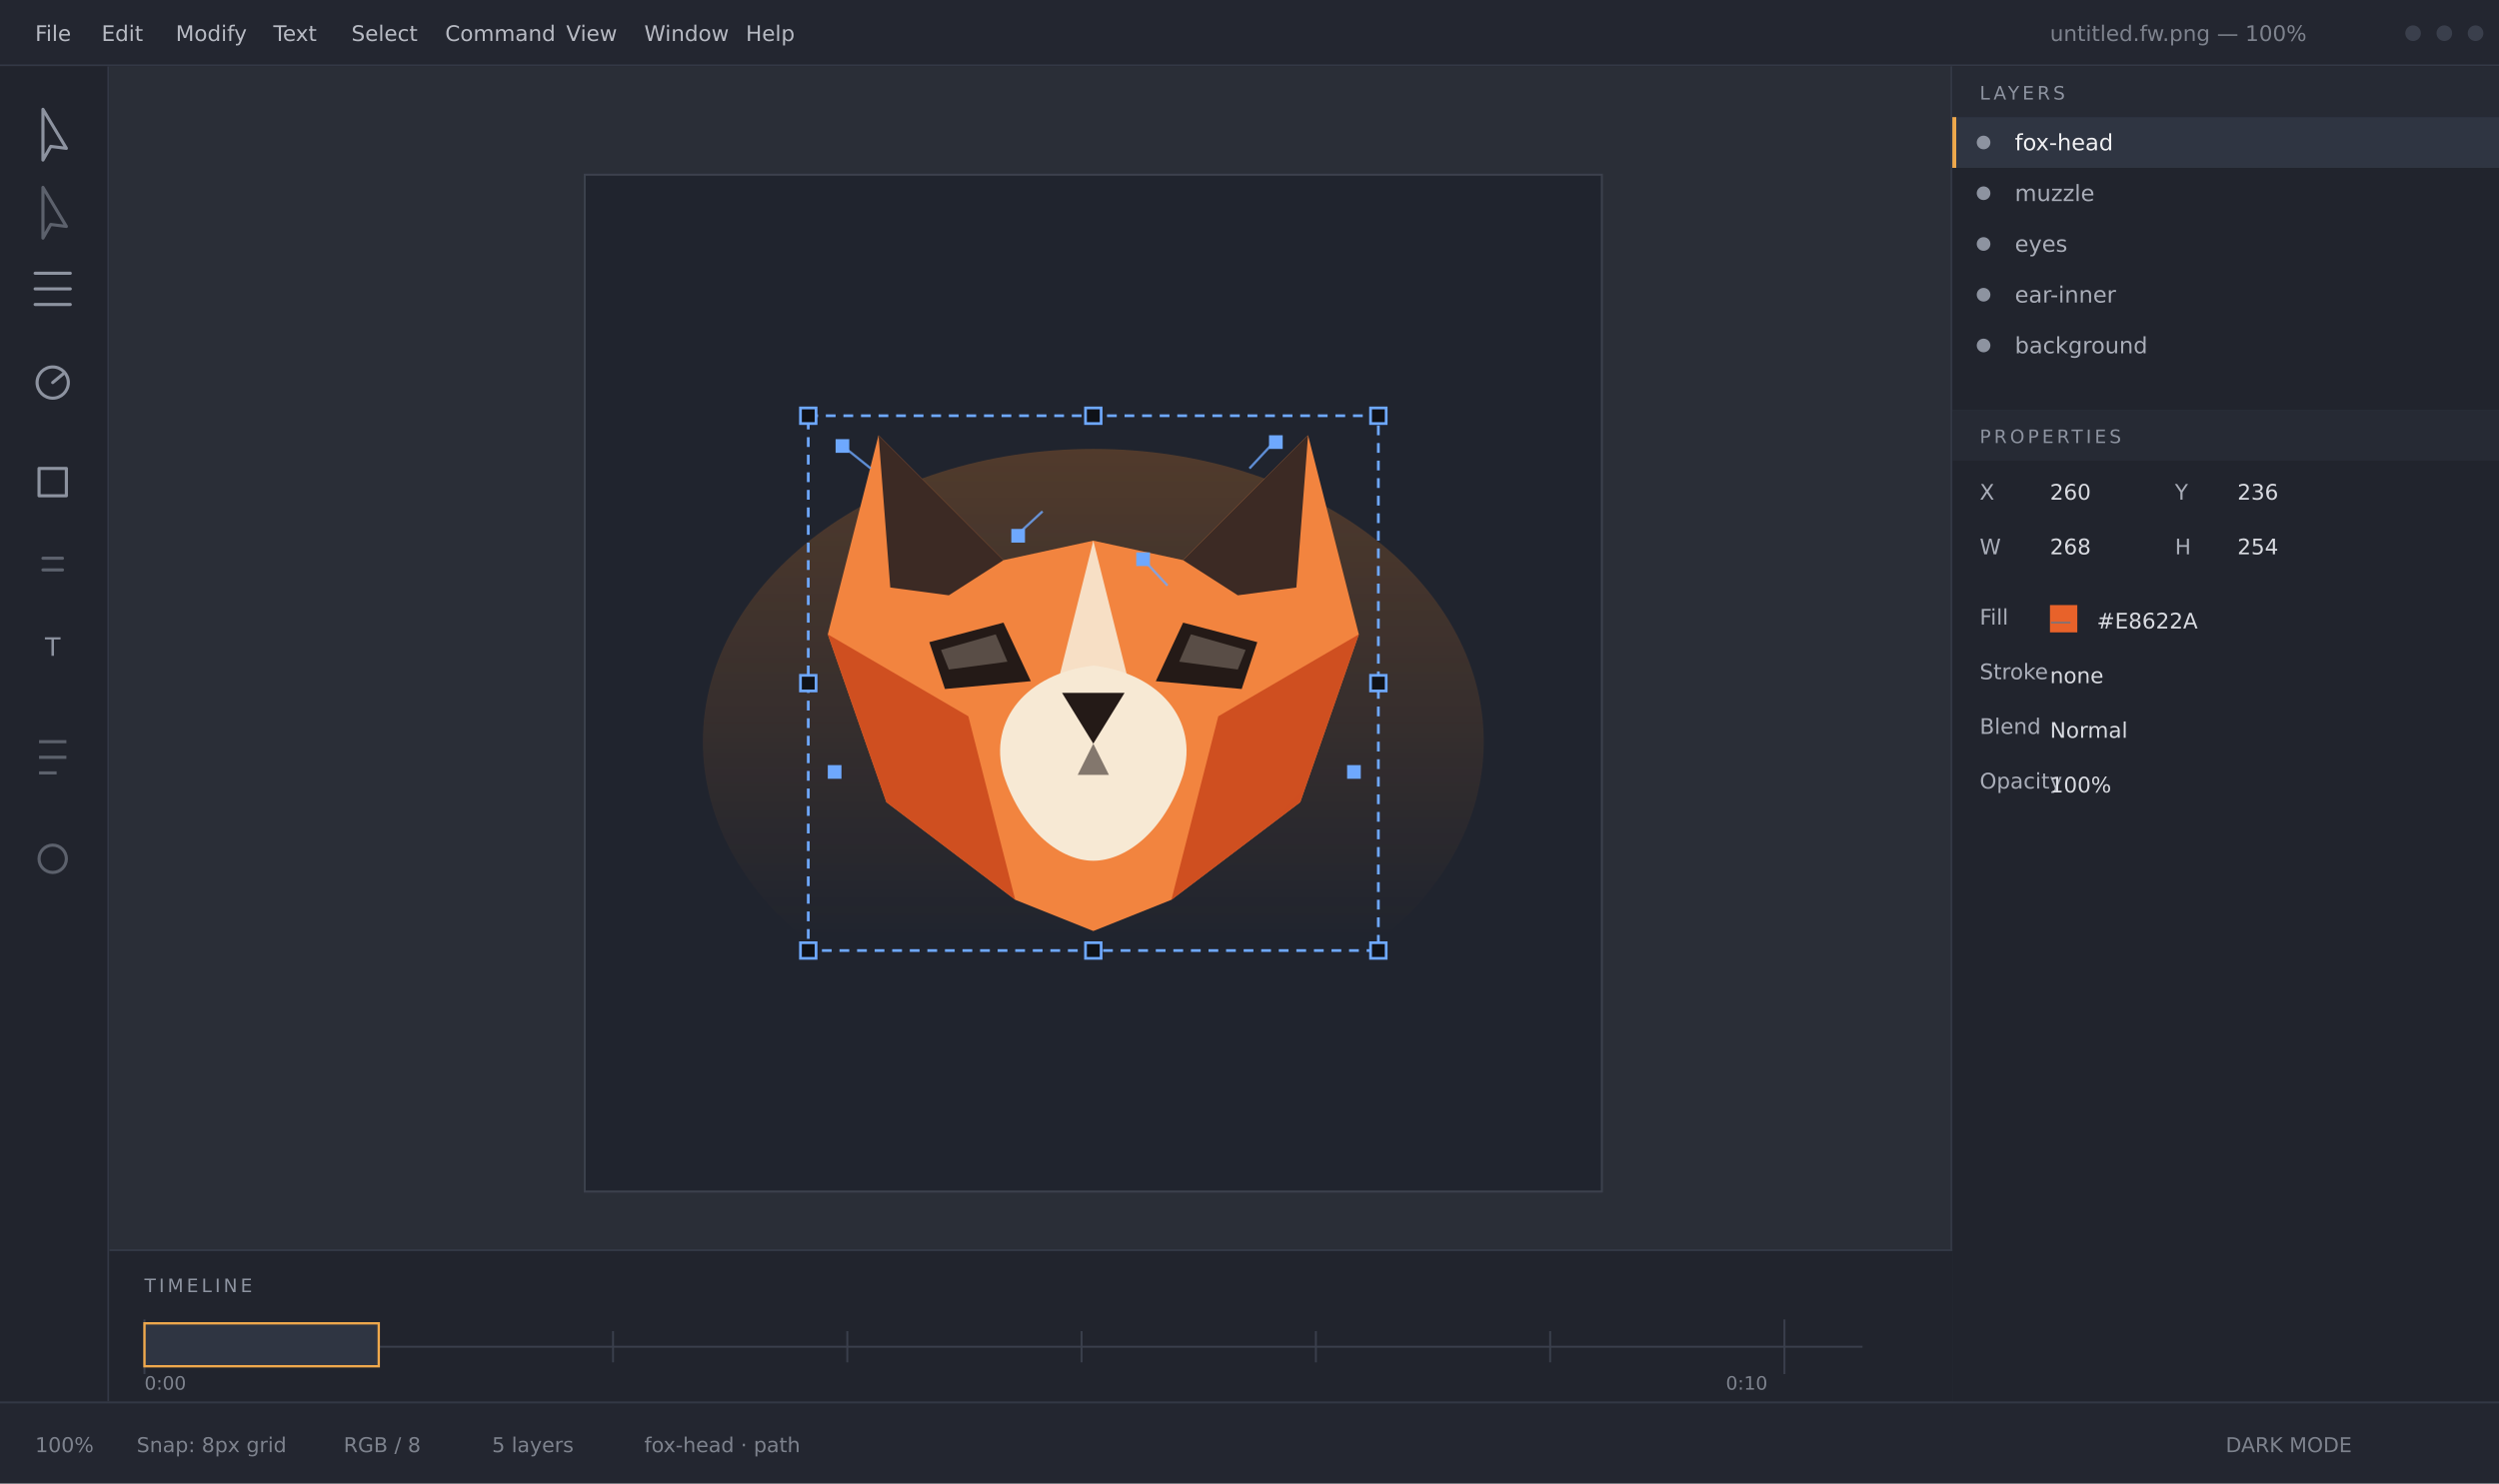
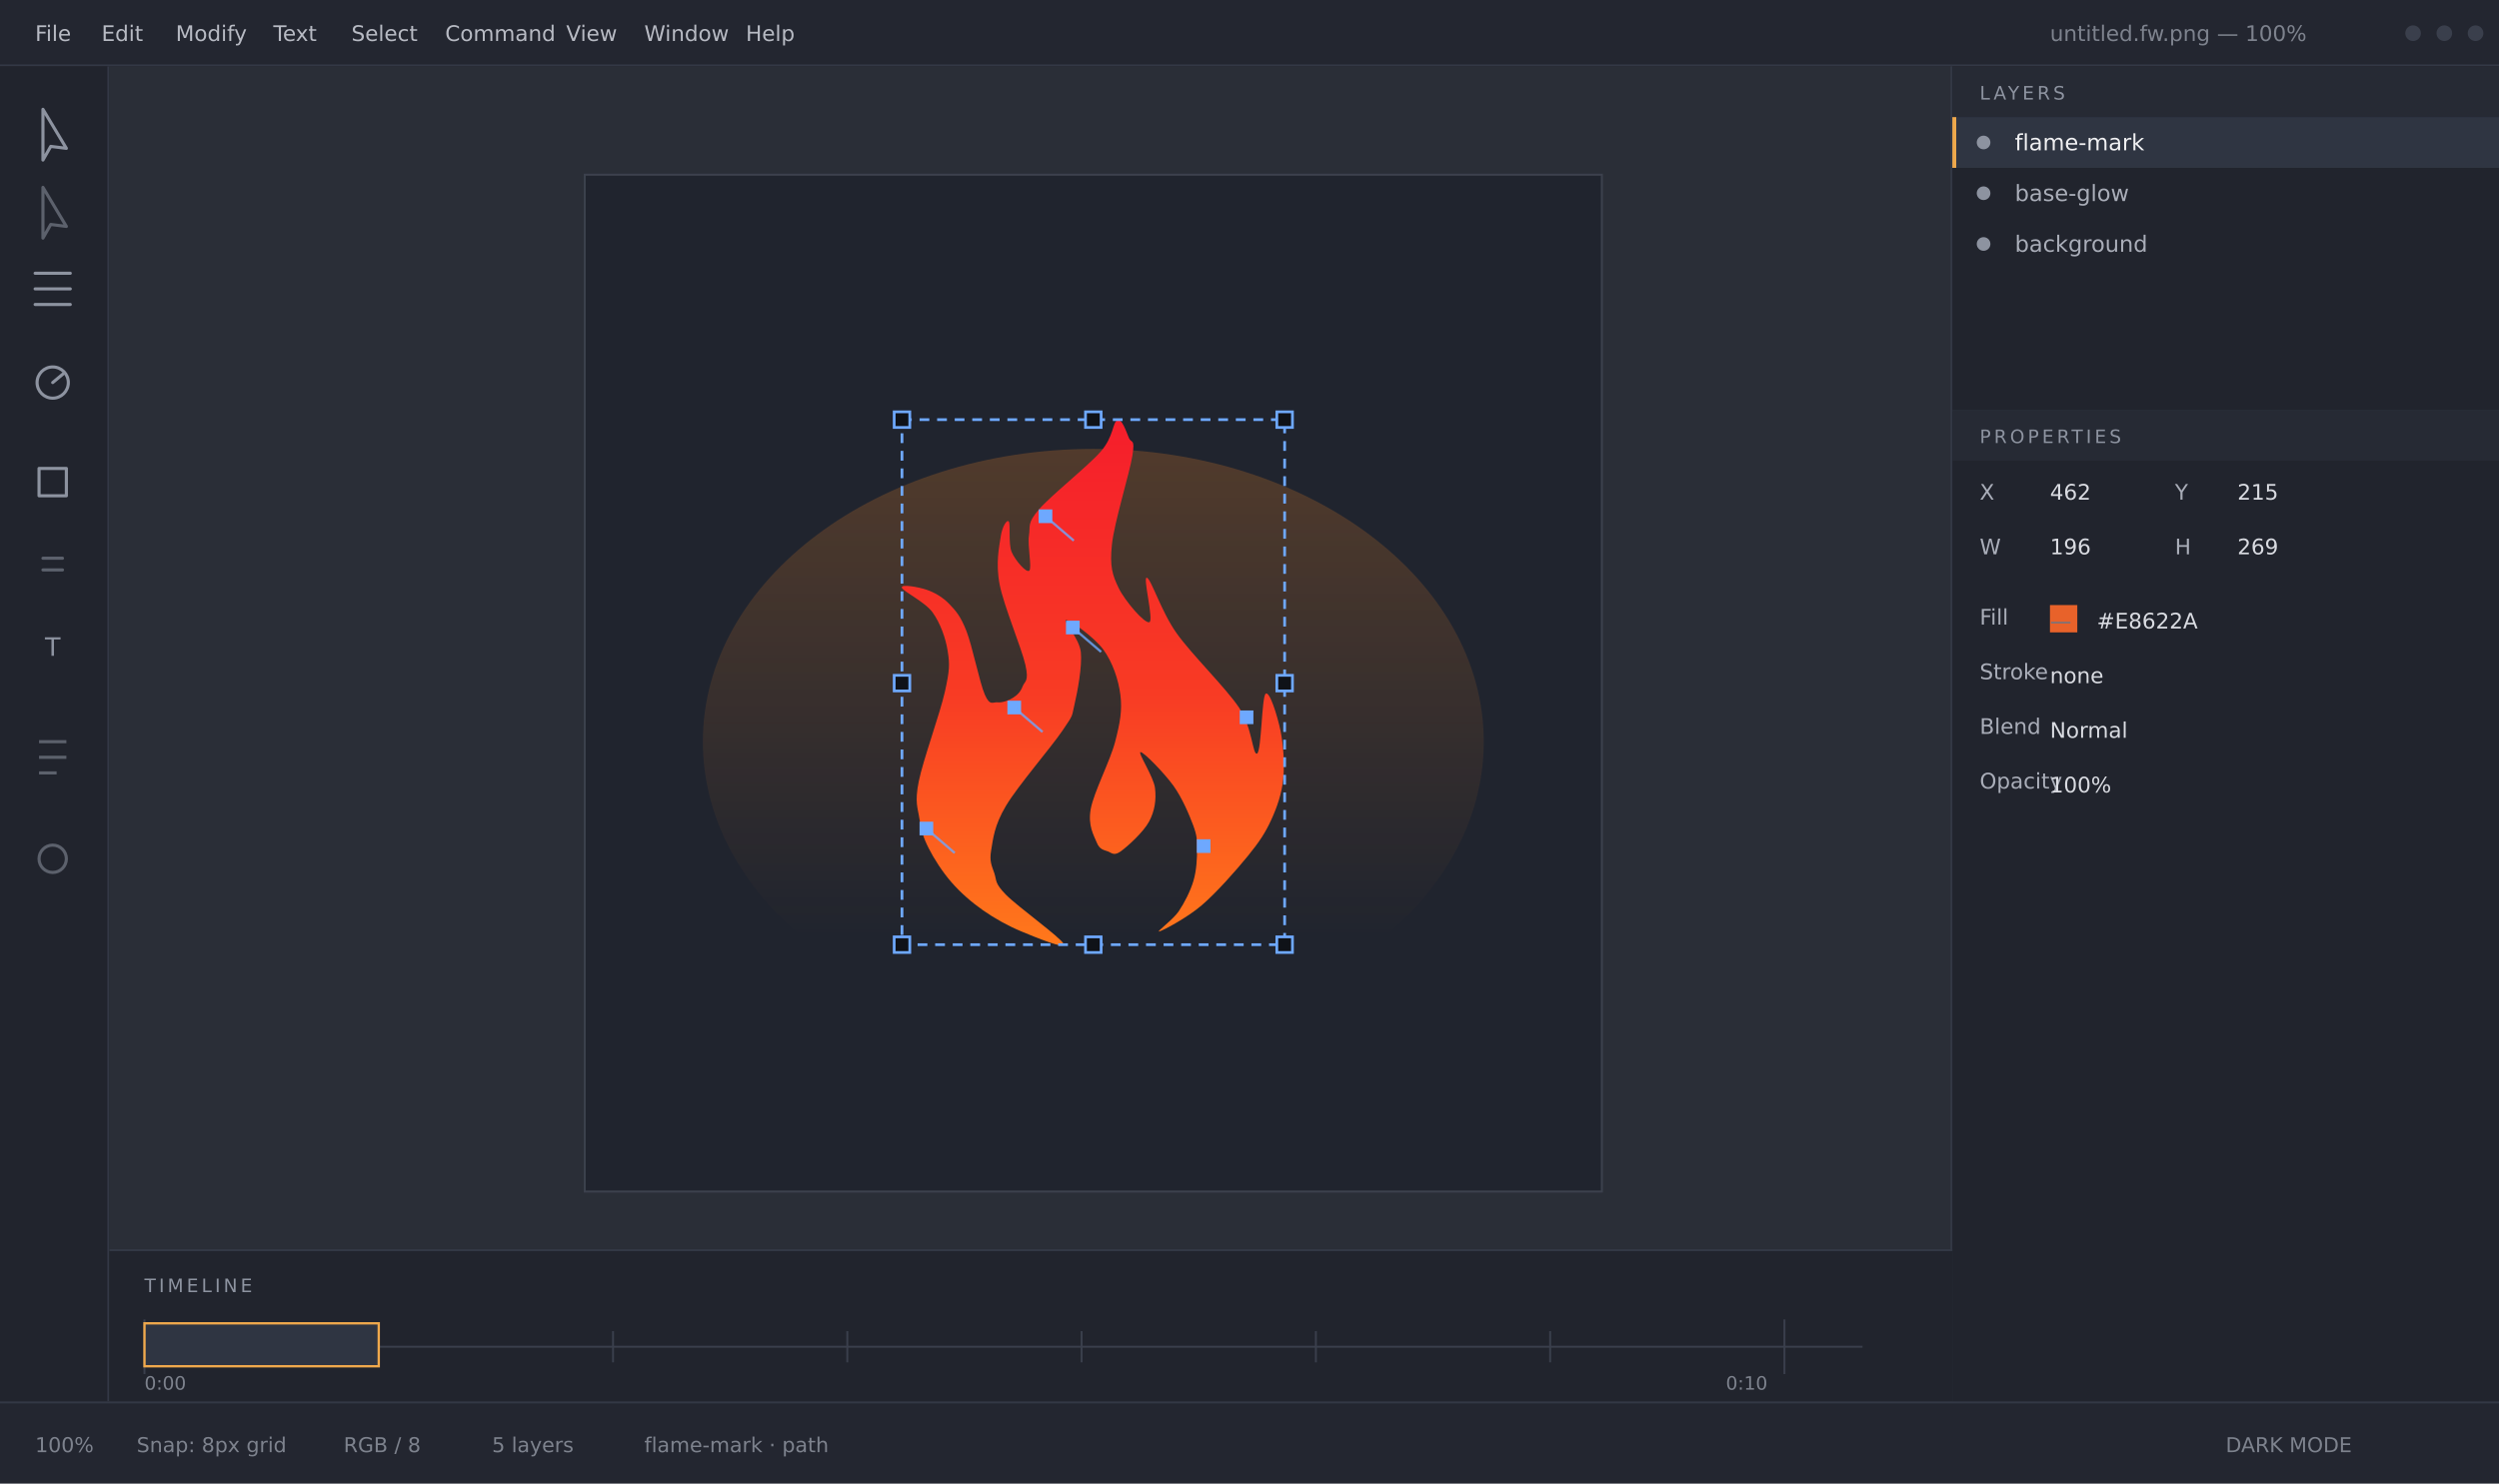
<svg xmlns="http://www.w3.org/2000/svg" viewBox="0 0 1280 760" width="1280" height="760" role="img" aria-labelledby="title desc">
  <defs>
-     <linearGradient id="fox" x1="424" y1="223" x2="696" y2="477" gradientUnits="userSpaceOnUse">
-       <stop offset="0" stop-color="#F2843F" />
-       <stop offset="1" stop-color="#D2511F" />
+     <linearGradient id="flame" x1="0" y1="0" x2="0" y2="1">
+       <stop offset="0" stop-color="#f51e2b" />
+       <stop offset=".52" stop-color="#f83b24" />
+       <stop offset="1" stop-color="#ff781b" />
    </linearGradient>
    <linearGradient id="glow" x1="560" y1="230" x2="560" y2="480" gradientUnits="userSpaceOnUse">
      <stop offset="0" stop-color="#ff8b24" stop-opacity=".22" />
      <stop offset="1" stop-color="#ff8b24" stop-opacity="0" />
    </linearGradient>
  </defs>
  <rect width="1280" height="760" fill="#1b1e25" />
  <rect x="0" y="0" width="1280" height="34" fill="#232630" />
  <rect x="0" y="33" width="1280" height="1" fill="#333845" />
  <g font-family="DejaVu Sans, sans-serif" font-size="11" fill="#b7bac3">
    <text x="18" y="21">File</text>
    <text x="52" y="21">Edit</text>
    <text x="90" y="21">Modify</text>
    <text x="140" y="21">Text</text>
    <text x="180" y="21">Select</text>
    <text x="228" y="21">Command</text>
    <text x="290" y="21">View</text>
    <text x="330" y="21">Window</text>
    <text x="382" y="21">Help</text>
    <text x="1050" y="21" fill="#7d828d">untitled.fw.png — 100%</text>
  </g>
  <g fill="#3a3f4c">
    <circle cx="1236" cy="17" r="4" />
    <circle cx="1252" cy="17" r="4" />
    <circle cx="1268" cy="17" r="4" />
  </g>
  <rect x="0" y="34" width="56" height="684" fill="#21242d" />
  <rect x="55" y="34" width="1" height="684" fill="#333845" />
  <g fill="none" stroke="#8d93a0" stroke-width="1.6" stroke-linecap="round" stroke-linejoin="round">
    <path d="M22 56l12 20-8-1-4 7z" />
    <path d="M22 96l12 20-8-1-4 7z" opacity=".55" />
    <path d="M18 140h18M18 148h18M18 156h18" />
    <circle cx="27" cy="196" r="8" />
    <path d="M27 196l6-5" />
    <path d="M20 240h14v14H20z" />
    <path d="M22 286h10M22 292h10" opacity=".55" />
  </g>
  <text x="27" y="336" font-family="DejaVu Sans, sans-serif" font-size="13" fill="#8d93a0" text-anchor="middle">T</text>
  <g fill="none" stroke="#8d93a0" stroke-width="1.6" opacity=".55">
    <path d="M20 380h14M20 388h14M20 396h9" />
    <circle cx="27" cy="440" r="7" />
  </g>
  <rect x="56" y="34" width="944" height="606" fill="#2a2e37" />
  <rect x="300" y="90" width="520" height="520" fill="#20242e" />
  <rect x="299.5" y="89.5" width="521" height="521" fill="none" stroke="#3c414d" />
  <ellipse cx="560" cy="380" rx="200" ry="150" fill="url(#glow)" />
-   <g transform="translate(300 105)">
-     <path d="M150 118L214 182L260 172L306 182L370 118L396 220L366 306L300 356L260 372L220 356L154 306L124 220Z" fill="url(#fox)" />
-     <path d="M150 118L214 182L186 200L156 196Z" fill="#3c2a24" />
-     <path d="M370 118L306 182L334 200L364 196Z" fill="#3c2a24" />
-     <path d="M124 220L154 306L220 356L196 262Z" fill="#c9451b" opacity=".85" />
-     <path d="M396 220L366 306L300 356L324 262Z" fill="#c9451b" opacity=".85" />
-     <path d="M260 172L242 244L260 254L278 244Z" fill="#f7e9d4" opacity=".9" />
-     <path d="M260 236C226 240 206 264 214 292C224 322 244 336 260 336C276 336 296 322 306 292C314 264 294 240 260 236Z" fill="#f7e9d4" />
-     <path d="M244 250L276 250L260 276Z" fill="#241a17" />
-     <path d="M260 276L252 292L268 292Z" fill="#241a17" opacity=".55" />
-     <path d="M176 224L214 214L228 244L184 248Z" fill="#241a17" />
-     <path d="M344 224L306 214L292 244L336 248Z" fill="#241a17" />
-     <path d="M182 228L210 220L216 234L186 238Z" fill="#f7e9d4" opacity=".25" />
-     <path d="M338 228L310 220L304 234L334 238Z" fill="#f7e9d4" opacity=".25" />
+   <g transform="translate(403.79 193.46) scale(0.31214)">
+     <path d="M 539.70,70.00 C 531.97,73.77 533.90,97.14 512.46,121.58 C 491.02,146.01 430.65,193.63 411.04,216.62 C 391.44,239.60 397.43,242.79 394.82,259.50 C 392.21,276.21 400.13,312.43 395.40,316.87 C 390.66,321.32 372.02,299.58 366.42,286.16 C 360.82,272.73 364.78,240.47 361.79,236.32 C 358.79,232.17 350.97,244.05 348.46,261.24 C 345.95,278.43 339.96,304.41 346.72,339.47 C 353.48,374.54 382.74,443.69 389.02,471.60 C 395.30,499.52 387.77,497.97 384.39,506.95 C 381.01,515.94 375.60,521.15 368.74,525.50 C 361.88,529.85 350.97,533.90 343.24,533.03 C 335.51,532.16 330.88,539.79 322.38,520.28 C 313.88,500.77 302.00,440.79 292.24,415.97 C 282.49,391.15 274.76,382.65 263.85,371.35 C 252.93,360.05 239.70,352.61 226.76,348.17 C 213.82,343.72 184.55,338.51 186.19,344.69 C 187.83,350.87 224.05,367.87 236.61,385.26 C 249.17,402.64 258.15,427.27 261.53,449.00 C 264.91,470.73 264.81,480.01 256.89,515.65 C 248.97,551.29 220.96,628.07 214.01,662.84 C 207.06,697.61 212.46,706.02 215.17,724.27 C 217.87,742.53 221.45,754.99 230.24,772.37 C 239.03,789.76 253.03,811.59 267.90,828.58 C 282.78,845.58 300.36,860.94 319.48,874.37 C 338.61,887.79 360.63,899.96 382.65,909.14 C 404.67,918.31 455.86,939.47 451.61,929.42 C 447.36,919.38 376.08,868.19 357.15,848.87 C 338.22,829.55 342.08,825.69 338.03,813.52 C 333.97,801.35 329.62,794.30 332.81,775.85 C 336.00,757.40 337.64,735.57 357.15,702.83 C 376.66,670.09 431.13,607.11 449.87,579.39 C 468.61,551.67 464.55,557.95 469.58,536.51 C 474.60,515.07 482.32,473.83 480.01,450.74 C 477.69,427.66 449.49,398.68 455.67,398.01 C 461.85,397.33 502.22,426.21 517.10,446.68 C 531.97,467.16 541.73,495.65 544.91,520.86 C 548.10,546.07 544.33,566.74 536.22,597.94 C 528.11,629.14 501.26,680.52 496.23,708.05 C 491.21,735.57 501.45,751.51 506.08,763.10 C 510.72,774.69 517.48,775.17 524.05,777.59 C 530.62,780.00 534.19,785.70 545.49,777.59 C 556.79,769.47 582.48,746.20 591.85,728.91 C 601.22,711.62 604.02,692.88 601.70,673.85 C 599.39,654.83 572.92,615.42 577.94,614.74 C 582.97,614.07 617.45,649.80 631.84,669.80 C 646.23,689.79 657.82,717.41 664.29,734.70 C 670.76,751.99 670.57,758.37 670.67,773.53 C 670.76,788.69 669.89,808.59 664.87,825.69 C 659.85,842.78 649.90,862.20 640.53,876.11 C 631.16,890.01 602.38,910.78 608.66,909.14 C 614.94,907.50 653.96,886.92 678.20,866.25 C 702.44,845.58 735.09,808.50 754.12,785.12 C 773.14,761.75 782.71,747.07 792.37,726.01 C 802.02,704.96 809.56,683.32 812.07,658.79 C 814.58,634.25 812.26,602.09 807.43,578.81 C 802.60,555.54 789.47,512.75 783.09,519.12 C 776.72,525.50 776.43,613.30 769.18,617.06 C 761.94,620.83 761.65,574.66 739.63,541.73 C 717.61,508.79 662.26,454.99 637.06,419.45 C 611.85,383.90 595.81,331.46 588.38,328.46 C 580.94,325.47 600.16,398.68 592.43,401.48 C 584.71,404.28 552.25,366.52 542.01,345.27 C 531.78,324.02 527.24,310.21 531.00,273.99 C 534.77,237.77 559.98,157.12 564.62,127.95 C 569.25,98.78 562.97,108.63 558.82,98.98 C 554.67,89.32 547.42,66.23 539.70,70.00 Z" fill="url(#flame)" />
  </g>
  <g fill="none" stroke="#6ea8fe" stroke-width="1.4">
-     <rect x="414" y="213" width="292" height="274" stroke-dasharray="5 4" />
+     <rect x="462" y="215" width="196" height="269" stroke-dasharray="5 4" />
  </g>
  <g fill="#0f1218" stroke="#6ea8fe" stroke-width="1.4">
-     <rect x="410" y="209" width="8" height="8" />
-     <rect x="556" y="209" width="8" height="8" />
-     <rect x="702" y="209" width="8" height="8" />
-     <rect x="410" y="346" width="8" height="8" />
-     <rect x="702" y="346" width="8" height="8" />
-     <rect x="410" y="483" width="8" height="8" />
-     <rect x="556" y="483" width="8" height="8" />
-     <rect x="702" y="483" width="8" height="8" />
+     <rect x="458" y="211" width="8" height="8" />
+     <rect x="556" y="211" width="8" height="8" />
+     <rect x="654" y="211" width="8" height="8" />
+     <rect x="458" y="346" width="8" height="8" />
+     <rect x="654" y="346" width="8" height="8" />
+     <rect x="458" y="480" width="8" height="8" />
+     <rect x="556" y="480" width="8" height="8" />
+     <rect x="654" y="480" width="8" height="8" />
  </g>
  <g fill="#6ea8fe">
-     <rect x="428" y="225" width="7" height="7" />
-     <rect x="518" y="271" width="7" height="7" />
-     <rect x="582" y="283" width="7" height="7" />
-     <rect x="650" y="223" width="7" height="7" />
-     <rect x="424" y="392" width="7" height="7" />
-     <rect x="690" y="392" width="7" height="7" />
+     <rect x="532" y="261" width="7" height="7" />
+     <rect x="516" y="359" width="7" height="7" />
+     <rect x="471" y="421" width="7" height="7" />
+     <rect x="546" y="318" width="7" height="7" />
+     <rect x="613" y="430" width="7" height="7" />
+     <rect x="635" y="364" width="7" height="7" />
  </g>
  <g stroke="#6ea8fe" stroke-width="1.2" opacity=".8">
-     <path d="M431 228L446 240" />
-     <path d="M521 274L534 262" />
-     <path d="M585 286L598 300" />
-     <path d="M653 226L640 240" />
+     <path d="M536 265L550 277" />
+     <path d="M520 363L534 375" />
+     <path d="M475 425L489 437" />
+     <path d="M550 322L564 334" />
  </g>
  <rect x="1000" y="34" width="280" height="684" fill="#21242d" />
  <rect x="999" y="34" width="1" height="684" fill="#333845" />
  <rect x="1000" y="34" width="280" height="26" fill="#262a34" />
  <text x="1014" y="51" font-family="DejaVu Sans, sans-serif" font-size="9.5" letter-spacing="1.6" fill="#8d93a0">LAYERS</text>
  <g font-family="DejaVu Sans, sans-serif" font-size="11.5">
    <rect x="1000" y="60" width="280" height="26" fill="#2f3542" />
    <rect x="1000" y="60" width="2" height="26" fill="#f0a94c" />
    <g fill="#8d93a0">
      <circle cx="1016" cy="73" r="3.5" />
      <circle cx="1016" cy="99" r="3.5" />
      <circle cx="1016" cy="125" r="3.5" />
-       <circle cx="1016" cy="151" r="3.5" />
-       <circle cx="1016" cy="177" r="3.5" />
    </g>
-     <text x="1032" y="77" fill="#f0f0f2">fox-head</text>
-     <text x="1032" y="103" fill="#a9adb8">muzzle</text>
-     <text x="1032" y="129" fill="#a9adb8">eyes</text>
-     <text x="1032" y="155" fill="#a9adb8">ear-inner</text>
-     <text x="1032" y="181" fill="#a9adb8">background</text>
+     <text x="1032" y="77" fill="#f0f0f2">flame-mark</text>
+     <text x="1032" y="103" fill="#a9adb8">base-glow</text>
+     <text x="1032" y="129" fill="#a9adb8">background</text>
  </g>
  <rect x="1000" y="210" width="280" height="1" fill="#333845" />
  <rect x="1000" y="210" width="280" height="26" fill="#262a34" />
  <text x="1014" y="227" font-family="DejaVu Sans, sans-serif" font-size="9.5" letter-spacing="1.6" fill="#8d93a0">PROPERTIES</text>
  <g font-family="DejaVu Sans, sans-serif" font-size="11" fill="#a9adb8">
    <text x="1014" y="256">X</text>
-     <text x="1050" y="256" fill="#d9dbe1">260</text>
+     <text x="1050" y="256" fill="#d9dbe1">462</text>
    <text x="1114" y="256">Y</text>
-     <text x="1146" y="256" fill="#d9dbe1">236</text>
+     <text x="1146" y="256" fill="#d9dbe1">215</text>
    <text x="1014" y="284">W</text>
-     <text x="1050" y="284" fill="#d9dbe1">268</text>
+     <text x="1050" y="284" fill="#d9dbe1">196</text>
    <text x="1114" y="284">H</text>
-     <text x="1146" y="284" fill="#d9dbe1">254</text>
+     <text x="1146" y="284" fill="#d9dbe1">269</text>
    <text x="1014" y="320">Fill</text>
    <text x="1014" y="348">Stroke</text>
    <text x="1014" y="376">Blend</text>
    <text x="1014" y="404">Opacity</text>
  </g>
  <rect x="1050" y="310" width="14" height="14" fill="#e8622a" />
  <text x="1074" y="322" font-family="DejaVu Sans, sans-serif" font-size="11" fill="#d9dbe1">#E8622A</text>
  <text x="1050" y="322" font-family="DejaVu Sans, sans-serif" font-size="11" fill="#6f7481">—</text>
  <text x="1050" y="350" font-family="DejaVu Sans, sans-serif" font-size="11" fill="#d9dbe1">none</text>
  <text x="1050" y="378" font-family="DejaVu Sans, sans-serif" font-size="11" fill="#d9dbe1">Normal</text>
  <text x="1050" y="406" font-family="DejaVu Sans, sans-serif" font-size="11" fill="#d9dbe1">100%</text>
  <rect x="56" y="640" width="944" height="78" fill="#21242d" />
  <rect x="56" y="640" width="944" height="1" fill="#333845" />
  <text x="74" y="662" font-family="DejaVu Sans, sans-serif" font-size="9.5" letter-spacing="1.6" fill="#8d93a0">TIMELINE</text>
  <g stroke="#3a3f4c" stroke-width="1">
    <path d="M74 690h880" />
    <path d="M74 676v28" />
    <path d="M194 682v16" />
    <path d="M314 682v16" />
    <path d="M434 682v16" />
    <path d="M554 682v16" />
    <path d="M674 682v16" />
    <path d="M794 682v16" />
    <path d="M914 676v28" />
  </g>
  <rect x="74" y="678" width="120" height="22" fill="#2f3542" stroke="#f0a94c" stroke-width="1.2" />
  <g font-family="DejaVu Sans, sans-serif" font-size="9.5" fill="#7d828d">
    <text x="74" y="712">0:00</text>
    <text x="884" y="712">0:10</text>
  </g>
  <rect x="0" y="718" width="1280" height="42" fill="#232630" />
  <rect x="0" y="718" width="1280" height="1" fill="#333845" />
  <g font-family="DejaVu Sans, sans-serif" font-size="10.5" fill="#7d828d">
    <text x="18" y="744">100%</text>
    <text x="70" y="744">Snap: 8px grid</text>
    <text x="176" y="744">RGB / 8</text>
    <text x="252" y="744">5 layers</text>
-     <text x="330" y="744">fox-head · path</text>
+     <text x="330" y="744">flame-mark · path</text>
    <text x="1140" y="744">DARK MODE</text>
  </g>
</svg>
